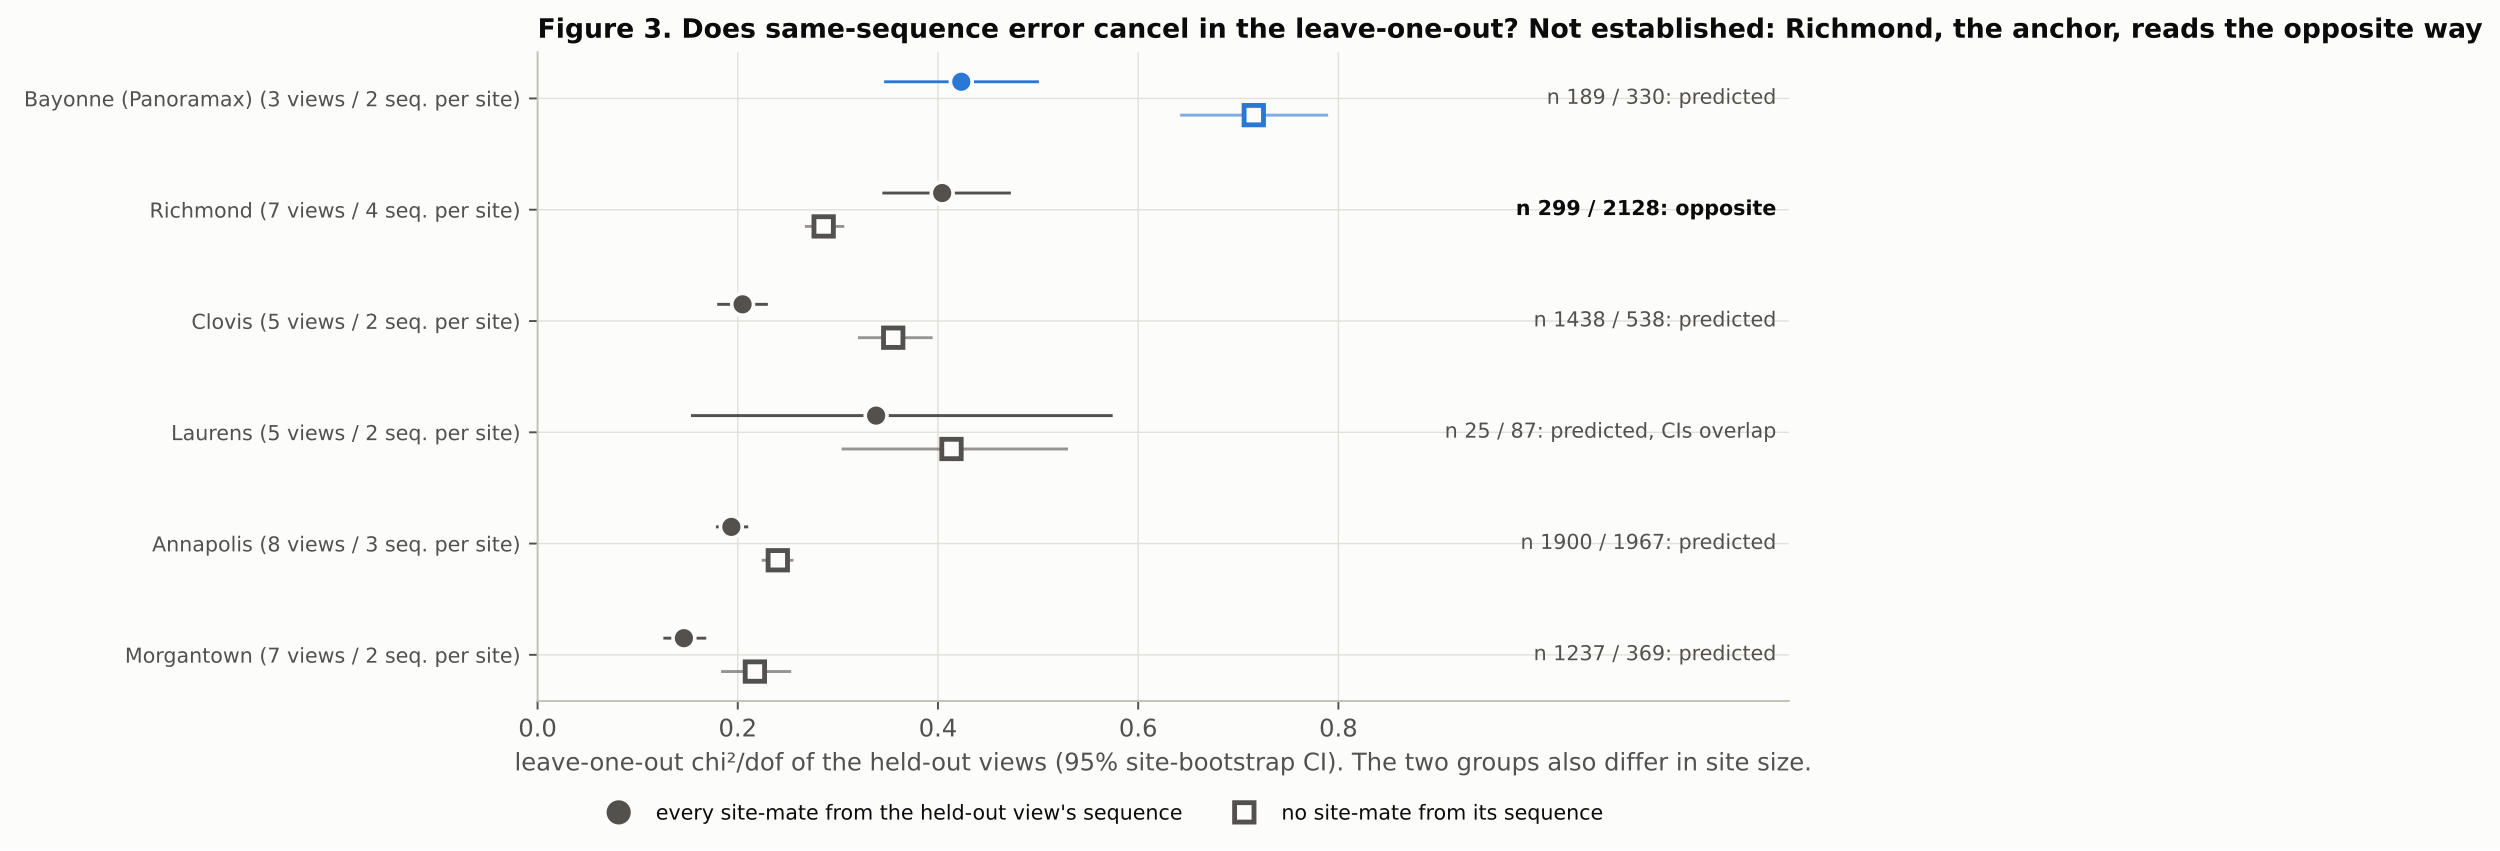
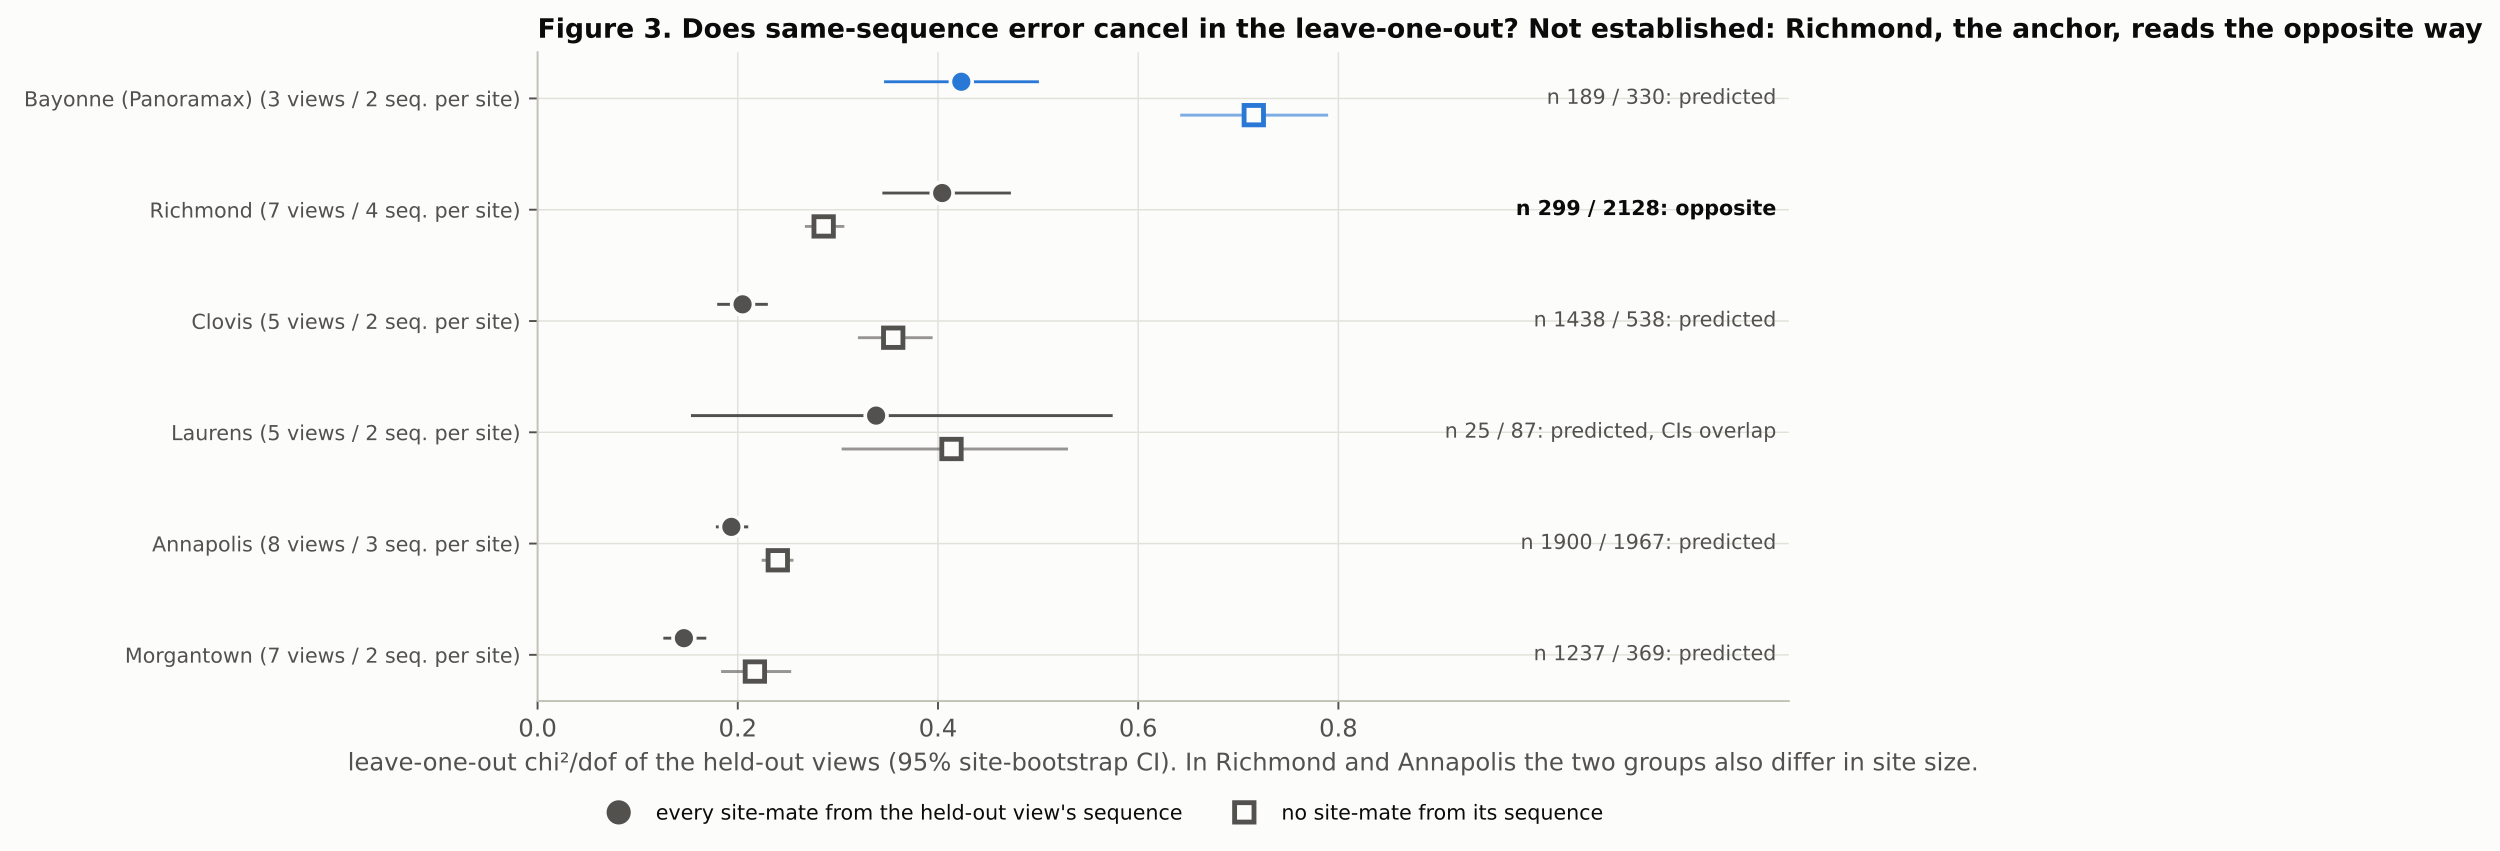
<svg xmlns="http://www.w3.org/2000/svg" xmlns:xlink="http://www.w3.org/1999/xlink" width="1031.161pt" height="350.693pt" viewBox="0 0 1031.161 350.693" version="1.1">
  <defs>
    <style type="text/css">*{stroke-linejoin: round; stroke-linecap: butt}</style>
  </defs>
  <g id="figure_1">
    <g id="patch_1">
      <path d="M 0 350.693  L 1031.161 350.693  L 1031.161 0  L 0 0  z " style="fill: #fcfcfb" />
    </g>
    <g id="axes_1">
      <g id="patch_2">
        <path d="M 221.727 289.155  L 737.83 289.155  L 737.83 21.558  L 221.727 21.558  z " style="fill: #fcfcfb" />
      </g>
      <g id="matplotlib.axis_1">
        <g id="xtick_1">
          <g id="line2d_1">
            <path d="M 221.727 289.155  L 221.727 21.558  " clip-path="url(#p717f3b4596)" style="fill: none; stroke: #e1e0d9; stroke-width: 0.6; stroke-linecap: square" />
          </g>
          <g id="line2d_2">
            <defs>
              <path id="mdde16b9faa" d="M 0 0  L 0 3.5  " style="stroke: #52514e; stroke-width: 0.8" />
            </defs>
            <g>
              <use xlink:href="#mdde16b9faa" x="221.727" y="289.155" style="fill: #52514e; stroke: #52514e; stroke-width: 0.8" />
            </g>
          </g>
          <g id="text_1">
            <text style="font-size: 10px; font-family: 'DejaVu Sans'; text-anchor: middle; fill: #52514e" x="221.727" y="303.753" transform="rotate(-0 221.7275 303.7525)">0.0</text>
          </g>
        </g>
        <g id="xtick_2">
          <g id="line2d_3">
            <path d="M 304.304 289.155  L 304.304 21.558  " clip-path="url(#p717f3b4596)" style="fill: none; stroke: #e1e0d9; stroke-width: 0.6; stroke-linecap: square" />
          </g>
          <g id="line2d_4">
            <g>
              <use xlink:href="#mdde16b9faa" x="304.304" y="289.155" style="fill: #52514e; stroke: #52514e; stroke-width: 0.8" />
            </g>
          </g>
          <g id="text_2">
            <text style="font-size: 10px; font-family: 'DejaVu Sans'; text-anchor: middle; fill: #52514e" x="304.304" y="303.753" transform="rotate(-0 304.3039 303.7525)">0.2</text>
          </g>
        </g>
        <g id="xtick_3">
          <g id="line2d_5">
            <path d="M 386.88 289.155  L 386.88 21.558  " clip-path="url(#p717f3b4596)" style="fill: none; stroke: #e1e0d9; stroke-width: 0.6; stroke-linecap: square" />
          </g>
          <g id="line2d_6">
            <g>
              <use xlink:href="#mdde16b9faa" x="386.88" y="289.155" style="fill: #52514e; stroke: #52514e; stroke-width: 0.8" />
            </g>
          </g>
          <g id="text_3">
            <text style="font-size: 10px; font-family: 'DejaVu Sans'; text-anchor: middle; fill: #52514e" x="386.88" y="303.753" transform="rotate(-0 386.8803 303.7525)">0.4</text>
          </g>
        </g>
        <g id="xtick_4">
          <g id="line2d_7">
            <path d="M 469.457 289.155  L 469.457 21.558  " clip-path="url(#p717f3b4596)" style="fill: none; stroke: #e1e0d9; stroke-width: 0.6; stroke-linecap: square" />
          </g>
          <g id="line2d_8">
            <g>
              <use xlink:href="#mdde16b9faa" x="469.457" y="289.155" style="fill: #52514e; stroke: #52514e; stroke-width: 0.8" />
            </g>
          </g>
          <g id="text_4">
            <text style="font-size: 10px; font-family: 'DejaVu Sans'; text-anchor: middle; fill: #52514e" x="469.457" y="303.753" transform="rotate(-0 469.4567 303.7525)">0.6</text>
          </g>
        </g>
        <g id="xtick_5">
          <g id="line2d_9">
            <path d="M 552.033 289.155  L 552.033 21.558  " clip-path="url(#p717f3b4596)" style="fill: none; stroke: #e1e0d9; stroke-width: 0.6; stroke-linecap: square" />
          </g>
          <g id="line2d_10">
            <g>
              <use xlink:href="#mdde16b9faa" x="552.033" y="289.155" style="fill: #52514e; stroke: #52514e; stroke-width: 0.8" />
            </g>
          </g>
          <g id="text_5">
            <text style="font-size: 10px; font-family: 'DejaVu Sans'; text-anchor: middle; fill: #52514e" x="552.033" y="303.753" transform="rotate(-0 552.0331 303.7525)">0.8</text>
          </g>
        </g>
        <g id="text_6">
-           <text style="font-size: 10px; font-family: 'DejaVu Sans'; text-anchor: middle; fill: #52514e" x="479.779" y="317.753" transform="rotate(-0 479.7788 317.7533)">leave-one-out chi²/dof of the held-out views (95% site-bootstrap CI). The two groups also differ in site size.</text>
+           <text style="font-size: 10px; font-family: 'DejaVu Sans'; text-anchor: middle; fill: #52514e" x="479.779" y="317.753" transform="rotate(-0 479.7788 317.7533)">leave-one-out chi²/dof of the held-out views (95% site-bootstrap CI). In Richmond and Annapolis the two groups also differ in site size.</text>
        </g>
      </g>
      <g id="matplotlib.axis_2">
        <g id="ytick_1">
          <g id="line2d_11">
            <path d="M 221.727 270.106  L 737.83 270.106  " clip-path="url(#p717f3b4596)" style="fill: none; stroke: #e1e0d9; stroke-width: 0.6; stroke-linecap: square" />
          </g>
          <g id="line2d_12">
            <defs>
              <path id="m55f28c9eec" d="M 0 0  L -3.5 0  " style="stroke: #52514e; stroke-width: 0.8" />
            </defs>
            <g>
              <use xlink:href="#m55f28c9eec" x="221.727" y="270.106" style="fill: #52514e; stroke: #52514e; stroke-width: 0.8" />
            </g>
          </g>
          <g id="text_7">
            <text style="font-size: 8.5px; font-family: 'DejaVu Sans'; text-anchor: end; fill: #52514e" x="214.727" y="273.336" transform="rotate(-0 214.7275 273.3357)">Morgantown  (7 views / 2 seq. per site)</text>
          </g>
        </g>
        <g id="ytick_2">
          <g id="line2d_13">
            <path d="M 221.727 224.206  L 737.83 224.206  " clip-path="url(#p717f3b4596)" style="fill: none; stroke: #e1e0d9; stroke-width: 0.6; stroke-linecap: square" />
          </g>
          <g id="line2d_14">
            <g>
              <use xlink:href="#m55f28c9eec" x="221.727" y="224.206" style="fill: #52514e; stroke: #52514e; stroke-width: 0.8" />
            </g>
          </g>
          <g id="text_8">
            <text style="font-size: 8.5px; font-family: 'DejaVu Sans'; text-anchor: end; fill: #52514e" x="214.727" y="227.436" transform="rotate(-0 214.7275 227.4358)">Annapolis  (8 views / 3 seq. per site)</text>
          </g>
        </g>
        <g id="ytick_3">
          <g id="line2d_15">
            <path d="M 221.727 178.307  L 737.83 178.307  " clip-path="url(#p717f3b4596)" style="fill: none; stroke: #e1e0d9; stroke-width: 0.6; stroke-linecap: square" />
          </g>
          <g id="line2d_16">
            <g>
              <use xlink:href="#m55f28c9eec" x="221.727" y="178.307" style="fill: #52514e; stroke: #52514e; stroke-width: 0.8" />
            </g>
          </g>
          <g id="text_9">
            <text style="font-size: 8.5px; font-family: 'DejaVu Sans'; text-anchor: end; fill: #52514e" x="214.727" y="181.536" transform="rotate(-0 214.7275 181.5359)">Laurens  (5 views / 2 seq. per site)</text>
          </g>
        </g>
        <g id="ytick_4">
          <g id="line2d_17">
            <path d="M 221.727 132.407  L 737.83 132.407  " clip-path="url(#p717f3b4596)" style="fill: none; stroke: #e1e0d9; stroke-width: 0.6; stroke-linecap: square" />
          </g>
          <g id="line2d_18">
            <g>
              <use xlink:href="#m55f28c9eec" x="221.727" y="132.407" style="fill: #52514e; stroke: #52514e; stroke-width: 0.8" />
            </g>
          </g>
          <g id="text_10">
            <text style="font-size: 8.5px; font-family: 'DejaVu Sans'; text-anchor: end; fill: #52514e" x="214.727" y="135.636" transform="rotate(-0 214.7275 135.6359)">Clovis  (5 views / 2 seq. per site)</text>
          </g>
        </g>
        <g id="ytick_5">
          <g id="line2d_19">
            <path d="M 221.727 86.507  L 737.83 86.507  " clip-path="url(#p717f3b4596)" style="fill: none; stroke: #e1e0d9; stroke-width: 0.6; stroke-linecap: square" />
          </g>
          <g id="line2d_20">
            <g>
              <use xlink:href="#m55f28c9eec" x="221.727" y="86.507" style="fill: #52514e; stroke: #52514e; stroke-width: 0.8" />
            </g>
          </g>
          <g id="text_11">
            <text style="font-size: 8.5px; font-family: 'DejaVu Sans'; text-anchor: end; fill: #52514e" x="214.727" y="89.736" transform="rotate(-0 214.7275 89.73601)">Richmond  (7 views / 4 seq. per site)</text>
          </g>
        </g>
        <g id="ytick_6">
          <g id="line2d_21">
            <path d="M 221.727 40.607  L 737.83 40.607  " clip-path="url(#p717f3b4596)" style="fill: none; stroke: #e1e0d9; stroke-width: 0.6; stroke-linecap: square" />
          </g>
          <g id="line2d_22">
            <g>
              <use xlink:href="#m55f28c9eec" x="221.727" y="40.607" style="fill: #52514e; stroke: #52514e; stroke-width: 0.8" />
            </g>
          </g>
          <g id="text_12">
            <text style="font-size: 8.5px; font-family: 'DejaVu Sans'; text-anchor: end; fill: #52514e" x="214.727" y="43.836" transform="rotate(-0 214.7275 43.83609)">Bayonne (Panoramax)  (3 views / 2 seq. per site)</text>
          </g>
        </g>
      </g>
      <g id="line2d_23">
        <path d="M 274.205 263.221  L 290.72 263.221  " clip-path="url(#p717f3b4596)" style="fill: none; stroke: #52514e; stroke-width: 1.2; stroke-linecap: square" />
      </g>
      <g id="line2d_24">
        <path d="M 298.028 276.991  L 325.732 276.991  " clip-path="url(#p717f3b4596)" style="fill: none; stroke: #52514e; stroke-opacity: 0.6; stroke-width: 1.2; stroke-linecap: square" />
      </g>
      <g id="line2d_25">
        <path d="M 295.881 217.321  L 308.02 217.321  " clip-path="url(#p717f3b4596)" style="fill: none; stroke: #52514e; stroke-width: 1.2; stroke-linecap: square" />
      </g>
      <g id="line2d_26">
        <path d="M 314.75 231.091  L 326.682 231.091  " clip-path="url(#p717f3b4596)" style="fill: none; stroke: #52514e; stroke-opacity: 0.6; stroke-width: 1.2; stroke-linecap: square" />
      </g>
      <g id="line2d_27">
        <path d="M 285.6 171.422  L 458.35 171.422  " clip-path="url(#p717f3b4596)" style="fill: none; stroke: #52514e; stroke-width: 1.2; stroke-linecap: square" />
      </g>
      <g id="line2d_28">
        <path d="M 347.739 185.192  L 439.894 185.192  " clip-path="url(#p717f3b4596)" style="fill: none; stroke: #52514e; stroke-opacity: 0.6; stroke-width: 1.2; stroke-linecap: square" />
      </g>
      <g id="line2d_29">
        <path d="M 296.418 125.522  L 316.112 125.522  " clip-path="url(#p717f3b4596)" style="fill: none; stroke: #52514e; stroke-width: 1.2; stroke-linecap: square" />
      </g>
      <g id="line2d_30">
        <path d="M 354.469 139.292  L 384.073 139.292  " clip-path="url(#p717f3b4596)" style="fill: none; stroke: #52514e; stroke-opacity: 0.6; stroke-width: 1.2; stroke-linecap: square" />
      </g>
      <g id="line2d_31">
        <path d="M 364.543 79.622  L 416.36 79.622  " clip-path="url(#p717f3b4596)" style="fill: none; stroke: #52514e; stroke-width: 1.2; stroke-linecap: square" />
      </g>
      <g id="line2d_32">
        <path d="M 332.586 93.392  L 347.657 93.392  " clip-path="url(#p717f3b4596)" style="fill: none; stroke: #52514e; stroke-opacity: 0.6; stroke-width: 1.2; stroke-linecap: square" />
      </g>
      <g id="line2d_33">
        <path d="M 365.245 33.722  L 427.921 33.722  " clip-path="url(#p717f3b4596)" style="fill: none; stroke: #2a78d6; stroke-width: 1.2; stroke-linecap: square" />
      </g>
      <g id="line2d_34">
        <path d="M 487.376 47.492  L 547.202 47.492  " clip-path="url(#p717f3b4596)" style="fill: none; stroke: #2a78d6; stroke-opacity: 0.6; stroke-width: 1.2; stroke-linecap: square" />
      </g>
      <g id="patch_3">
        <path d="M 221.727 289.155  L 221.727 21.558  " style="fill: none; stroke: #c3c2b7; stroke-width: 0.8; stroke-linejoin: miter; stroke-linecap: square" />
      </g>
      <g id="patch_4">
        <path d="M 221.727 289.155  L 737.83 289.155  " style="fill: none; stroke: #c3c2b7; stroke-width: 0.8; stroke-linejoin: miter; stroke-linecap: square" />
      </g>
      <g id="line2d_35">
        <defs>
          <path id="mc6ee9e538a" d="M 0 4.5  C 1.193 4.5 2.338 4.026 3.182 3.182  C 4.026 2.338 4.5 1.193 4.5 0  C 4.5 -1.193 4.026 -2.338 3.182 -3.182  C 2.338 -4.026 1.193 -4.5 0 -4.5  C -1.193 -4.5 -2.338 -4.026 -3.182 -3.182  C -4.026 -2.338 -4.5 -1.193 -4.5 0  C -4.5 1.193 -4.026 2.338 -3.182 3.182  C -2.338 4.026 -1.193 4.5 0 4.5  z " style="stroke: #fcfcfb; stroke-width: 1.5" />
        </defs>
        <g clip-path="url(#p717f3b4596)">
          <use xlink:href="#mc6ee9e538a" x="282.091" y="263.221" style="fill: #52514e; stroke: #fcfcfb; stroke-width: 1.5" />
        </g>
      </g>
      <g id="line2d_36">
        <defs>
          <path id="mf0d12a0c7c" d="M -4 4  L 4 4  L 4 -4  L -4 -4  z " style="stroke: #52514e; stroke-width: 2; stroke-linejoin: miter" />
        </defs>
        <g clip-path="url(#p717f3b4596)">
          <use xlink:href="#mf0d12a0c7c" x="311.364" y="276.991" style="fill: #fcfcfb; stroke: #52514e; stroke-width: 2; stroke-linejoin: miter" />
        </g>
      </g>
      <g id="text_13">
        <text style="font-size: 8.5px; font-family: 'DejaVu Sans'; text-anchor: end; fill: #52514e" x="732.669" y="272.315" transform="rotate(-0 732.669 272.3147)">n 1237 / 369: predicted</text>
      </g>
      <g id="line2d_37">
        <g clip-path="url(#p717f3b4596)">
          <use xlink:href="#mc6ee9e538a" x="301.661" y="217.321" style="fill: #52514e; stroke: #fcfcfb; stroke-width: 1.5" />
        </g>
      </g>
      <g id="line2d_38">
        <g clip-path="url(#p717f3b4596)">
          <use xlink:href="#mf0d12a0c7c" x="320.819" y="231.091" style="fill: #fcfcfb; stroke: #52514e; stroke-width: 2; stroke-linejoin: miter" />
        </g>
      </g>
      <g id="text_14">
        <text style="font-size: 8.5px; font-family: 'DejaVu Sans'; text-anchor: end; fill: #52514e" x="732.669" y="226.415" transform="rotate(-0 732.669 226.4148)">n 1900 / 1967: predicted</text>
      </g>
      <g id="line2d_39">
        <g clip-path="url(#p717f3b4596)">
          <use xlink:href="#mc6ee9e538a" x="361.364" y="171.422" style="fill: #52514e; stroke: #fcfcfb; stroke-width: 1.5" />
        </g>
      </g>
      <g id="line2d_40">
        <g clip-path="url(#p717f3b4596)">
          <use xlink:href="#mf0d12a0c7c" x="392.454" y="185.192" style="fill: #fcfcfb; stroke: #52514e; stroke-width: 2; stroke-linejoin: miter" />
        </g>
      </g>
      <g id="text_15">
        <text style="font-size: 8.5px; font-family: 'DejaVu Sans'; text-anchor: end; fill: #52514e" x="732.669" y="180.515" transform="rotate(-0 732.669 180.5149)">n 25 / 87: predicted, CIs overlap</text>
      </g>
      <g id="line2d_41">
        <g clip-path="url(#p717f3b4596)">
          <use xlink:href="#mc6ee9e538a" x="306.286" y="125.522" style="fill: #52514e; stroke: #fcfcfb; stroke-width: 1.5" />
        </g>
      </g>
      <g id="line2d_42">
        <g clip-path="url(#p717f3b4596)">
          <use xlink:href="#mf0d12a0c7c" x="368.424" y="139.292" style="fill: #fcfcfb; stroke: #52514e; stroke-width: 2; stroke-linejoin: miter" />
        </g>
      </g>
      <g id="text_16">
        <text style="font-size: 8.5px; font-family: 'DejaVu Sans'; text-anchor: end; fill: #52514e" x="732.669" y="134.615" transform="rotate(-0 732.669 134.6149)">n 1438 / 538: predicted</text>
      </g>
      <g id="line2d_43">
        <g clip-path="url(#p717f3b4596)">
          <use xlink:href="#mc6ee9e538a" x="388.614" y="79.622" style="fill: #52514e; stroke: #fcfcfb; stroke-width: 1.5" />
        </g>
      </g>
      <g id="line2d_44">
        <g clip-path="url(#p717f3b4596)">
          <use xlink:href="#mf0d12a0c7c" x="339.729" y="93.392" style="fill: #fcfcfb; stroke: #52514e; stroke-width: 2; stroke-linejoin: miter" />
        </g>
      </g>
      <g id="text_17">
        <text style="font-weight: 700; font-size: 8.5px; font-family: 'DejaVu Sans'; text-anchor: end; fill: #0b0b0b" x="732.669" y="88.715" transform="rotate(-0 732.669 88.71502)">n 299 / 2128: opposite</text>
      </g>
      <g id="line2d_45">
        <defs>
          <path id="m76340066ab" d="M 0 4.5  C 1.193 4.5 2.338 4.026 3.182 3.182  C 4.026 2.338 4.5 1.193 4.5 0  C 4.5 -1.193 4.026 -2.338 3.182 -3.182  C 2.338 -4.026 1.193 -4.5 0 -4.5  C -1.193 -4.5 -2.338 -4.026 -3.182 -3.182  C -4.026 -2.338 -4.5 -1.193 -4.5 0  C -4.5 1.193 -4.026 2.338 -3.182 3.182  C -2.338 4.026 -1.193 4.5 0 4.5  z " style="stroke: #fcfcfb; stroke-width: 1.5" />
        </defs>
        <g clip-path="url(#p717f3b4596)">
          <use xlink:href="#m76340066ab" x="396.5" y="33.722" style="fill: #2a78d6; stroke: #fcfcfb; stroke-width: 1.5" />
        </g>
      </g>
      <g id="line2d_46">
        <defs>
          <path id="mf971eb1266" d="M -4 4  L 4 4  L 4 -4  L -4 -4  z " style="stroke: #2a78d6; stroke-width: 2; stroke-linejoin: miter" />
        </defs>
        <g clip-path="url(#p717f3b4596)">
          <use xlink:href="#mf971eb1266" x="517.145" y="47.492" style="fill: #fcfcfb; stroke: #2a78d6; stroke-width: 2; stroke-linejoin: miter" />
        </g>
      </g>
      <g id="text_18">
        <text style="font-size: 8.5px; font-family: 'DejaVu Sans'; text-anchor: end; fill: #52514e" x="732.669" y="42.815" transform="rotate(-0 732.669 42.81509)">n 189 / 330: predicted</text>
      </g>
      <g id="text_19">
        <text style="font-weight: 700; font-size: 11px; font-family: 'DejaVu Sans'; text-anchor: start; fill: #0b0b0b" x="221.727" y="15.558" transform="rotate(-0 221.7275 15.55828)">Figure 3. Does same-sequence error cancel in the leave-one-out? Not established: Richmond, the anchor, reads the opposite way</text>
      </g>
      <g id="legend_1">
        <g id="line2d_47">
          <defs>
            <path id="m361e8aa8d8" d="M 0 4.5  C 1.193 4.5 2.338 4.026 3.182 3.182  C 4.026 2.338 4.5 1.193 4.5 0  C 4.5 -1.193 4.026 -2.338 3.182 -3.182  C 2.338 -4.026 1.193 -4.5 0 -4.5  C -1.193 -4.5 -2.338 -4.026 -3.182 -3.182  C -4.026 -2.338 -4.5 -1.193 -4.5 0  C -4.5 1.193 -4.026 2.338 -3.182 3.182  C -2.338 4.026 -1.193 4.5 0 4.5  z " style="stroke: #52514e" />
          </defs>
          <g>
            <use xlink:href="#m361e8aa8d8" x="255.189" y="335.076" style="fill: #52514e; stroke: #52514e" />
          </g>
        </g>
        <g id="text_20">
          <text style="font-size: 8.5px; font-family: 'DejaVu Sans'; text-anchor: start; fill: #0b0b0b" x="270.489" y="338.051" transform="rotate(-0 270.4892 338.0511)">every site-mate from the held-out view's sequence</text>
        </g>
        <g id="line2d_48">
          <g>
            <use xlink:href="#mf0d12a0c7c" x="513.232" y="335.076" style="fill: #fcfcfb; stroke: #52514e; stroke-width: 2; stroke-linejoin: miter" />
          </g>
        </g>
        <g id="text_21">
          <text style="font-size: 8.5px; font-family: 'DejaVu Sans'; text-anchor: start; fill: #0b0b0b" x="528.532" y="338.051" transform="rotate(-0 528.5319 338.0511)">no site-mate from its sequence</text>
        </g>
      </g>
    </g>
  </g>
  <defs>
    <clipPath id="p717f3b4596">
      <rect x="221.727" y="21.558" width="516.102" height="267.597" />
    </clipPath>
  </defs>
</svg>
